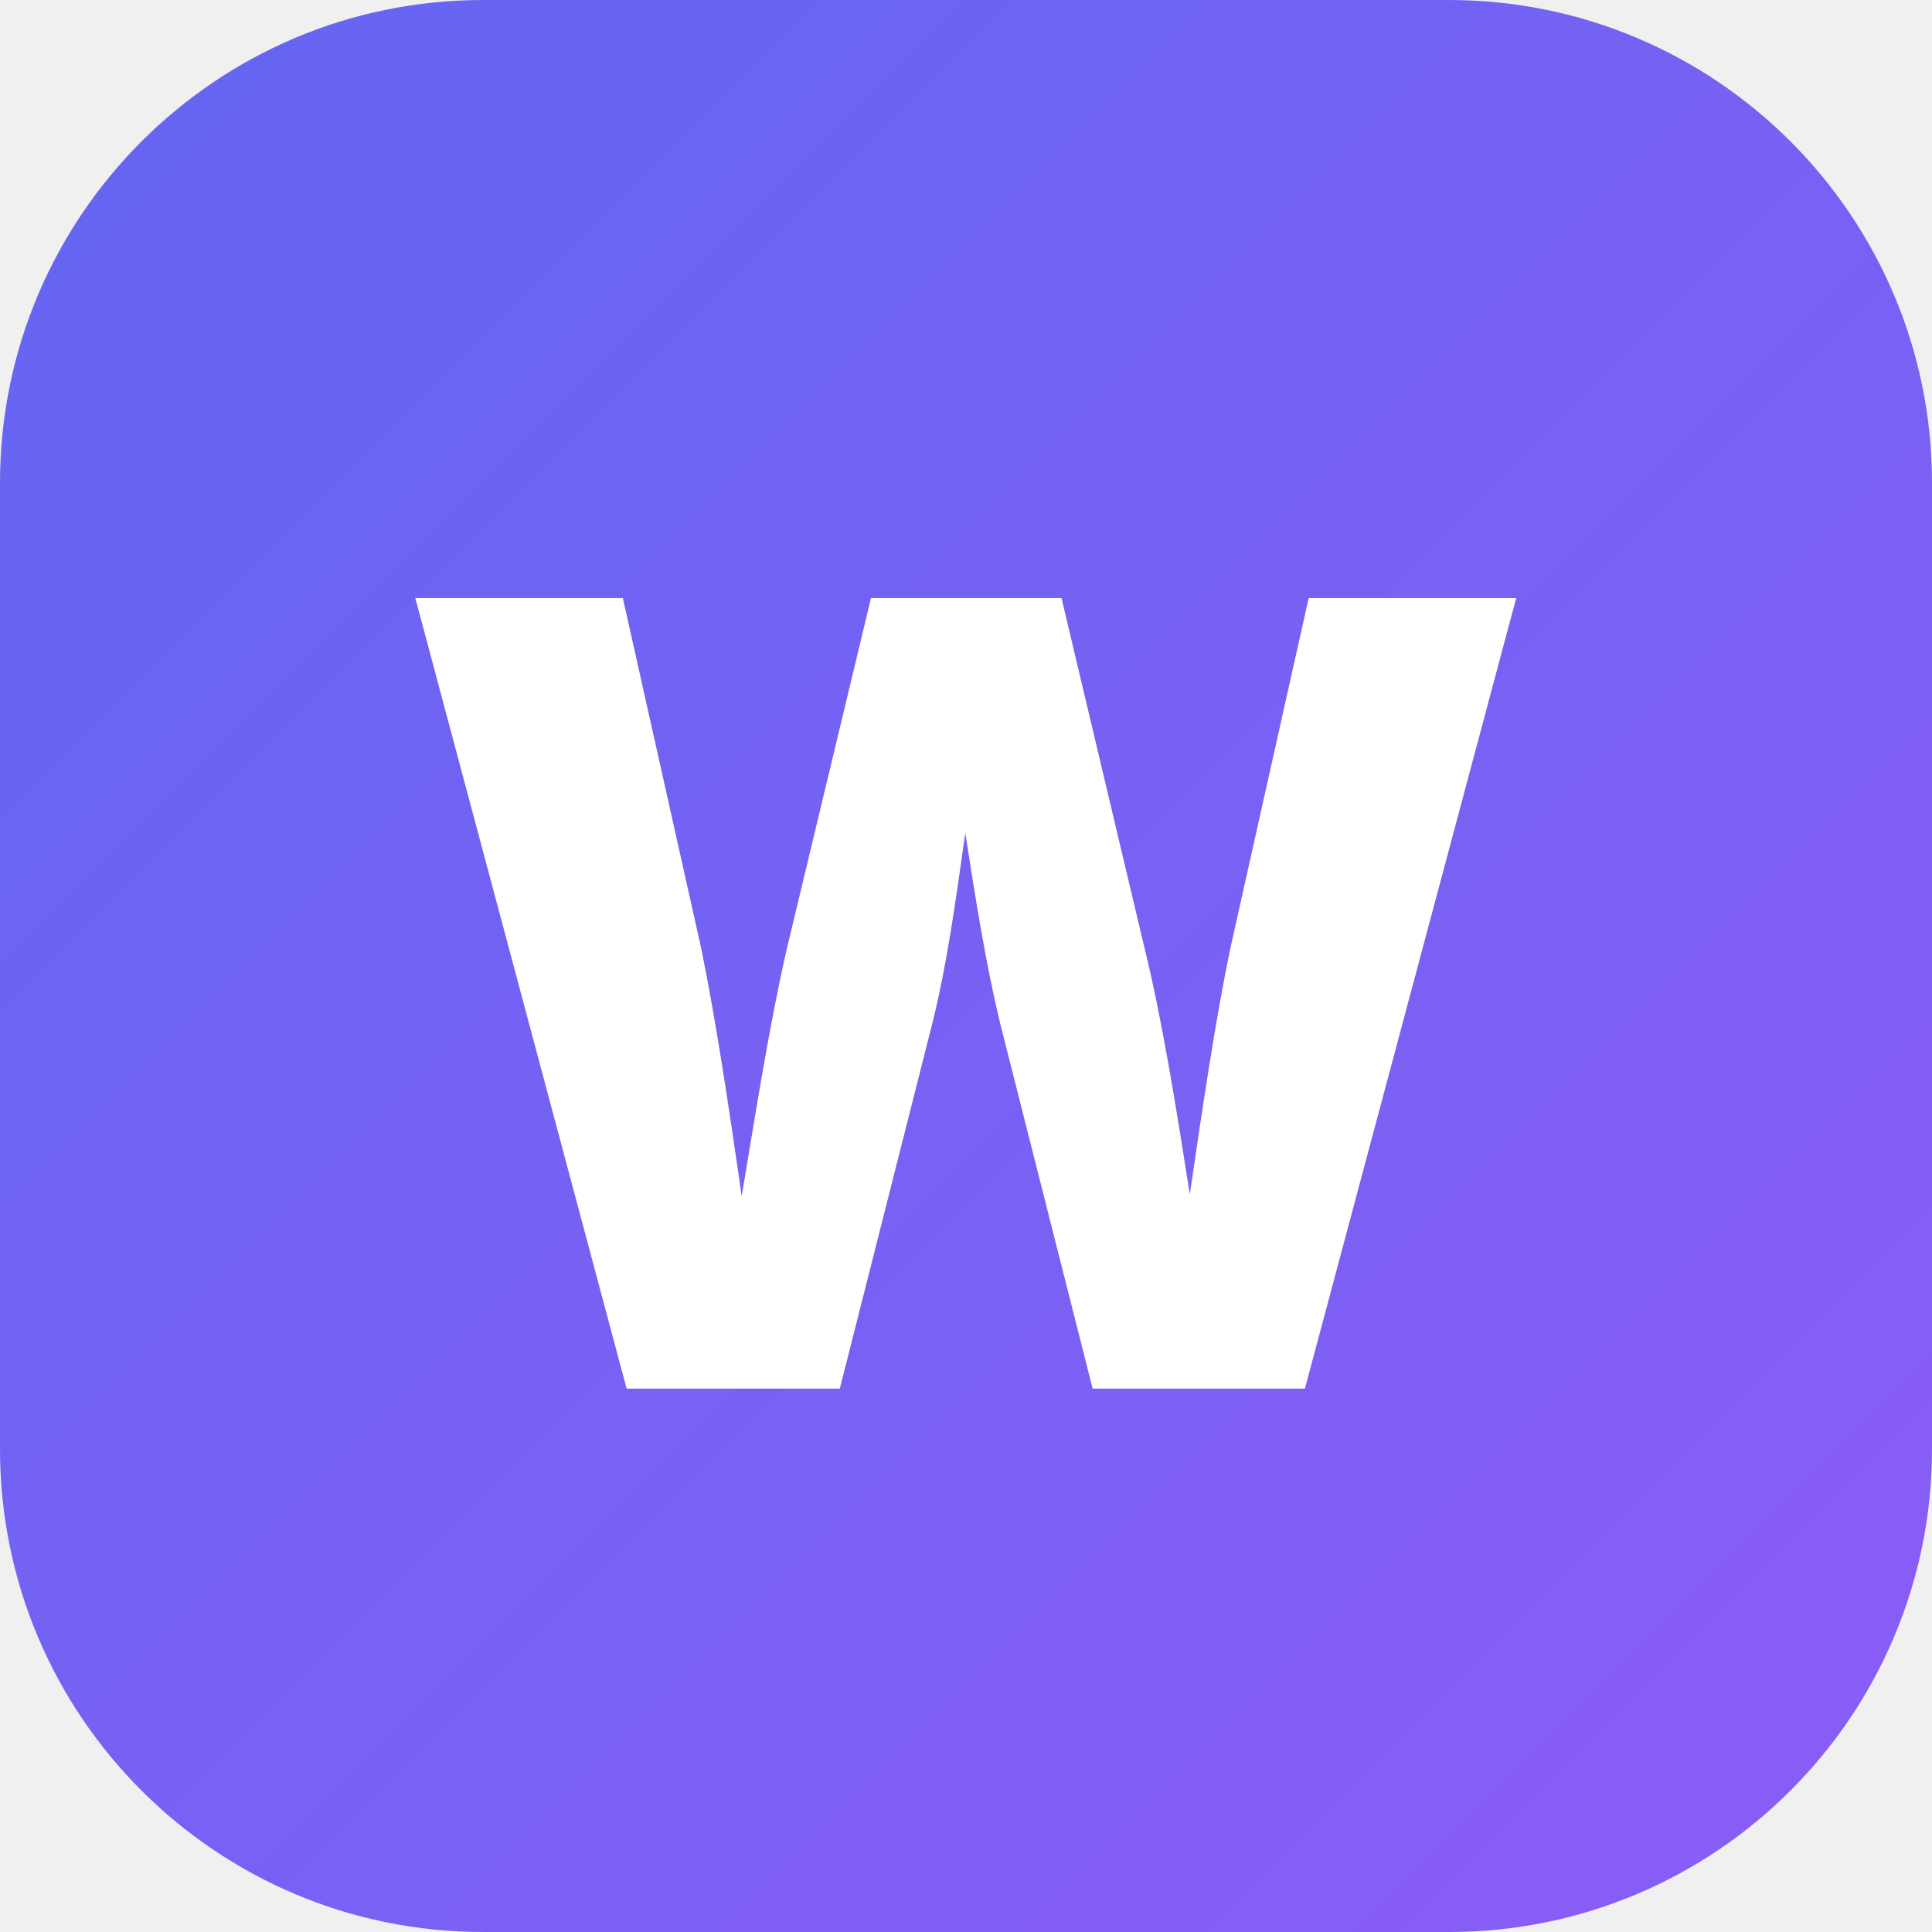
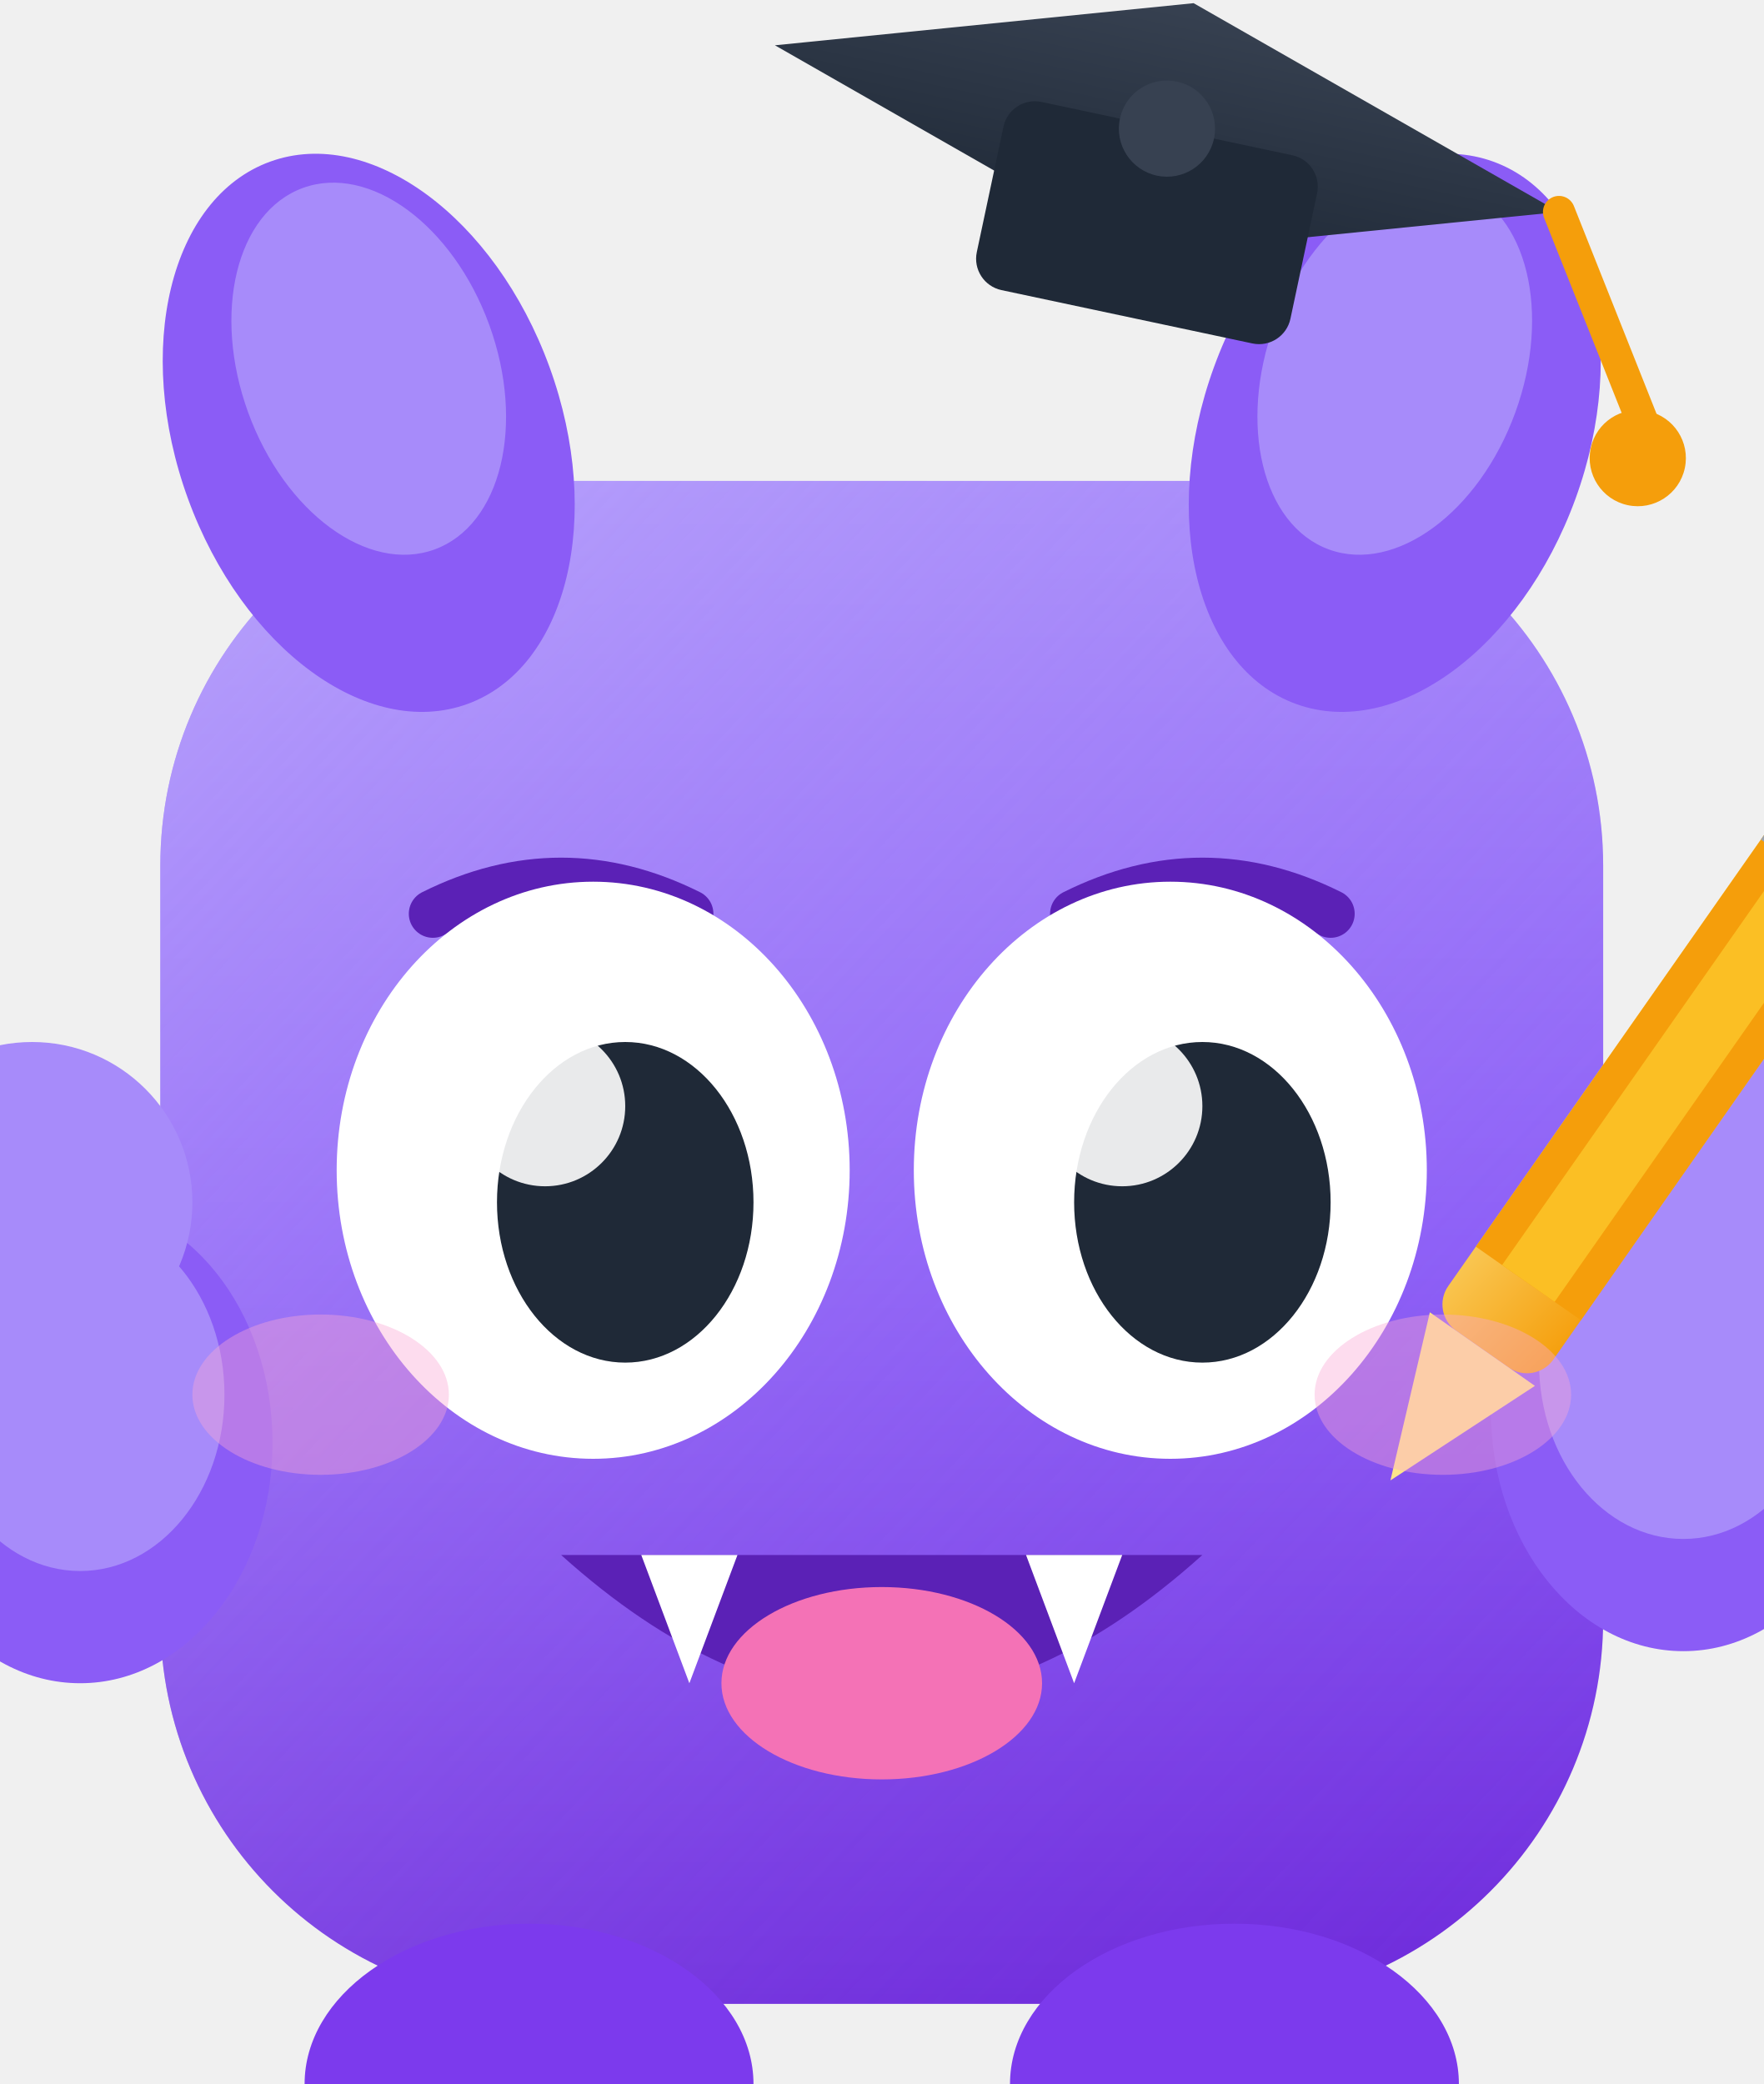
- <svg xmlns="http://www.w3.org/2000/svg" viewBox="0 0 32 32">
-   <rect width="32" height="32" rx="8" fill="url(#g)" />
+ <svg xmlns="http://www.w3.org/2000/svg" viewBox="45 35 110 130">
  <defs>
-     <linearGradient id="g" x1="0" y1="0" x2="32" y2="32" gradientUnits="userSpaceOnUse">
-       <stop stop-color="#6366f1" />
-       <stop offset="1" stop-color="#8b5cf6" />
+     <linearGradient id="bodyGrad" x1="0%" y1="0%" x2="0%" y2="100%">
+       <stop offset="0%" stop-color="#A78BFA" />
+       <stop offset="50%" stop-color="#8B5CF6" />
+       <stop offset="100%" stop-color="#6D28D9" />
+     </linearGradient>
+     <linearGradient id="bodyHighlight" x1="0%" y1="0%" x2="100%" y2="100%">
+       <stop offset="0%" stop-color="#C4B5FD" stop-opacity="0.6" />
+       <stop offset="100%" stop-color="#8B5CF6" stop-opacity="0" />
+     </linearGradient>
+     <linearGradient id="capGrad" x1="0%" y1="0%" x2="0%" y2="100%">
+       <stop offset="0%" stop-color="#374151" />
+       <stop offset="100%" stop-color="#1F2937" />
+     </linearGradient>
+     <linearGradient id="pencilGrad" x1="0%" y1="0%" x2="100%" y2="100%">
+       <stop offset="0%" stop-color="#FDE68A" />
+       <stop offset="100%" stop-color="#F59E0B" />
    </linearGradient>
  </defs>
-   <text x="16" y="23" font-family="system-ui,-apple-system,sans-serif" font-size="18" font-weight="800" fill="white" text-anchor="middle">W</text>
+   <rect x="55" y="65" width="90" height="95" rx="24" fill="url(#bodyGrad)" />
+   <rect x="55" y="65" width="90" height="95" rx="24" fill="url(#bodyHighlight)" />
+   <ellipse cx="68" cy="62" rx="12" ry="18" fill="#8B5CF6" transform="rotate(-20 68 62)" />
+   <ellipse cx="68" cy="58" rx="8" ry="12" fill="#A78BFA" transform="rotate(-20 68 58)" />
+   <ellipse cx="132" cy="62" rx="12" ry="18" fill="#8B5CF6" transform="rotate(20 132 62)" />
+   <ellipse cx="132" cy="58" rx="8" ry="12" fill="#A78BFA" transform="rotate(20 132 58)" />
+   <g transform="translate(95, 30) rotate(12)">
+     <polygon points="0,8 25,0 50,8 25,16" fill="url(#capGrad)" />
+     <rect x="15" y="8" width="20" height="12" rx="2" fill="#1F2937" />
+     <circle cx="25" cy="8" r="3" fill="#374151" />
+     <line x1="50" y1="8" x2="58" y2="20" stroke="#F59E0B" stroke-width="2" stroke-linecap="round" />
+     <circle cx="58" cy="22" r="3" fill="#F59E0B" />
+   </g>
+   <path d="M72 92 Q80 88 88 92" stroke="#5B21B6" stroke-width="3" stroke-linecap="round" fill="none" />
+   <path d="M112 92 Q120 88 128 92" stroke="#5B21B6" stroke-width="3" stroke-linecap="round" fill="none" />
+   <ellipse cx="82" cy="108" rx="16" ry="18" fill="white" />
+   <ellipse cx="118" cy="108" rx="16" ry="18" fill="white" />
+   <ellipse cx="84" cy="110" rx="8" ry="10" fill="#1F2937" />
+   <ellipse cx="120" cy="110" rx="8" ry="10" fill="#1F2937" />
+   <circle cx="79" cy="104" r="5" fill="white" opacity="0.9" />
+   <circle cx="115" cy="104" r="5" fill="white" opacity="0.9" />
+   <path d="M80 132 Q100 150 120 132" fill="#5B21B6" />
+   <ellipse cx="100" cy="140" rx="10" ry="6" fill="#F472B6" />
+   <path d="M85 132 L88 140 L91 132" fill="white" />
+   <path d="M109 132 L112 140 L115 132" fill="white" />
+   <g transform="translate(35, 100)">
+     <ellipse cx="15" cy="25" rx="12" ry="15" fill="#8B5CF6" />
+     <ellipse cx="15" cy="22" rx="9" ry="11" fill="#A78BFA" />
+     <circle cx="12" cy="10" r="10" fill="#A78BFA" />
+     <ellipse cx="5" cy="2" rx="5" ry="8" fill="#A78BFA" transform="rotate(-30 5 2)" />
+   </g>
+   <g transform="translate(140, 95)">
+     <ellipse cx="10" cy="28" rx="12" ry="15" fill="#8B5CF6" />
+     <ellipse cx="10" cy="25" rx="9" ry="11" fill="#A78BFA" />
+     <circle cx="15" cy="12" r="10" fill="#A78BFA" />
+     <g transform="translate(20, -15) rotate(35)">
+       <rect x="0" y="0" width="8" height="45" rx="2" fill="url(#pencilGrad)" />
+       <rect x="0" y="5" width="8" height="35" fill="#F59E0B" />
+       <rect x="2" y="5" width="4" height="35" fill="#FBBF24" />
+       <polygon points="0,45 4,55 8,45" fill="#FDE68A" />
+       <rect x="0" y="0" width="8" height="6" rx="1" fill="#F472B6" />
+       <rect x="0" y="5" width="8" height="4" fill="#9CA3AF" />
+     </g>
+   </g>
+   <ellipse cx="78" cy="165" rx="14" ry="10" fill="#7C3AED" />
+   <ellipse cx="122" cy="165" rx="14" ry="10" fill="#7C3AED" />
+   <ellipse cx="65" cy="122" rx="8" ry="5" fill="#F9A8D4" opacity="0.4" />
+   <ellipse cx="135" cy="122" rx="8" ry="5" fill="#F9A8D4" opacity="0.4" />
</svg>
